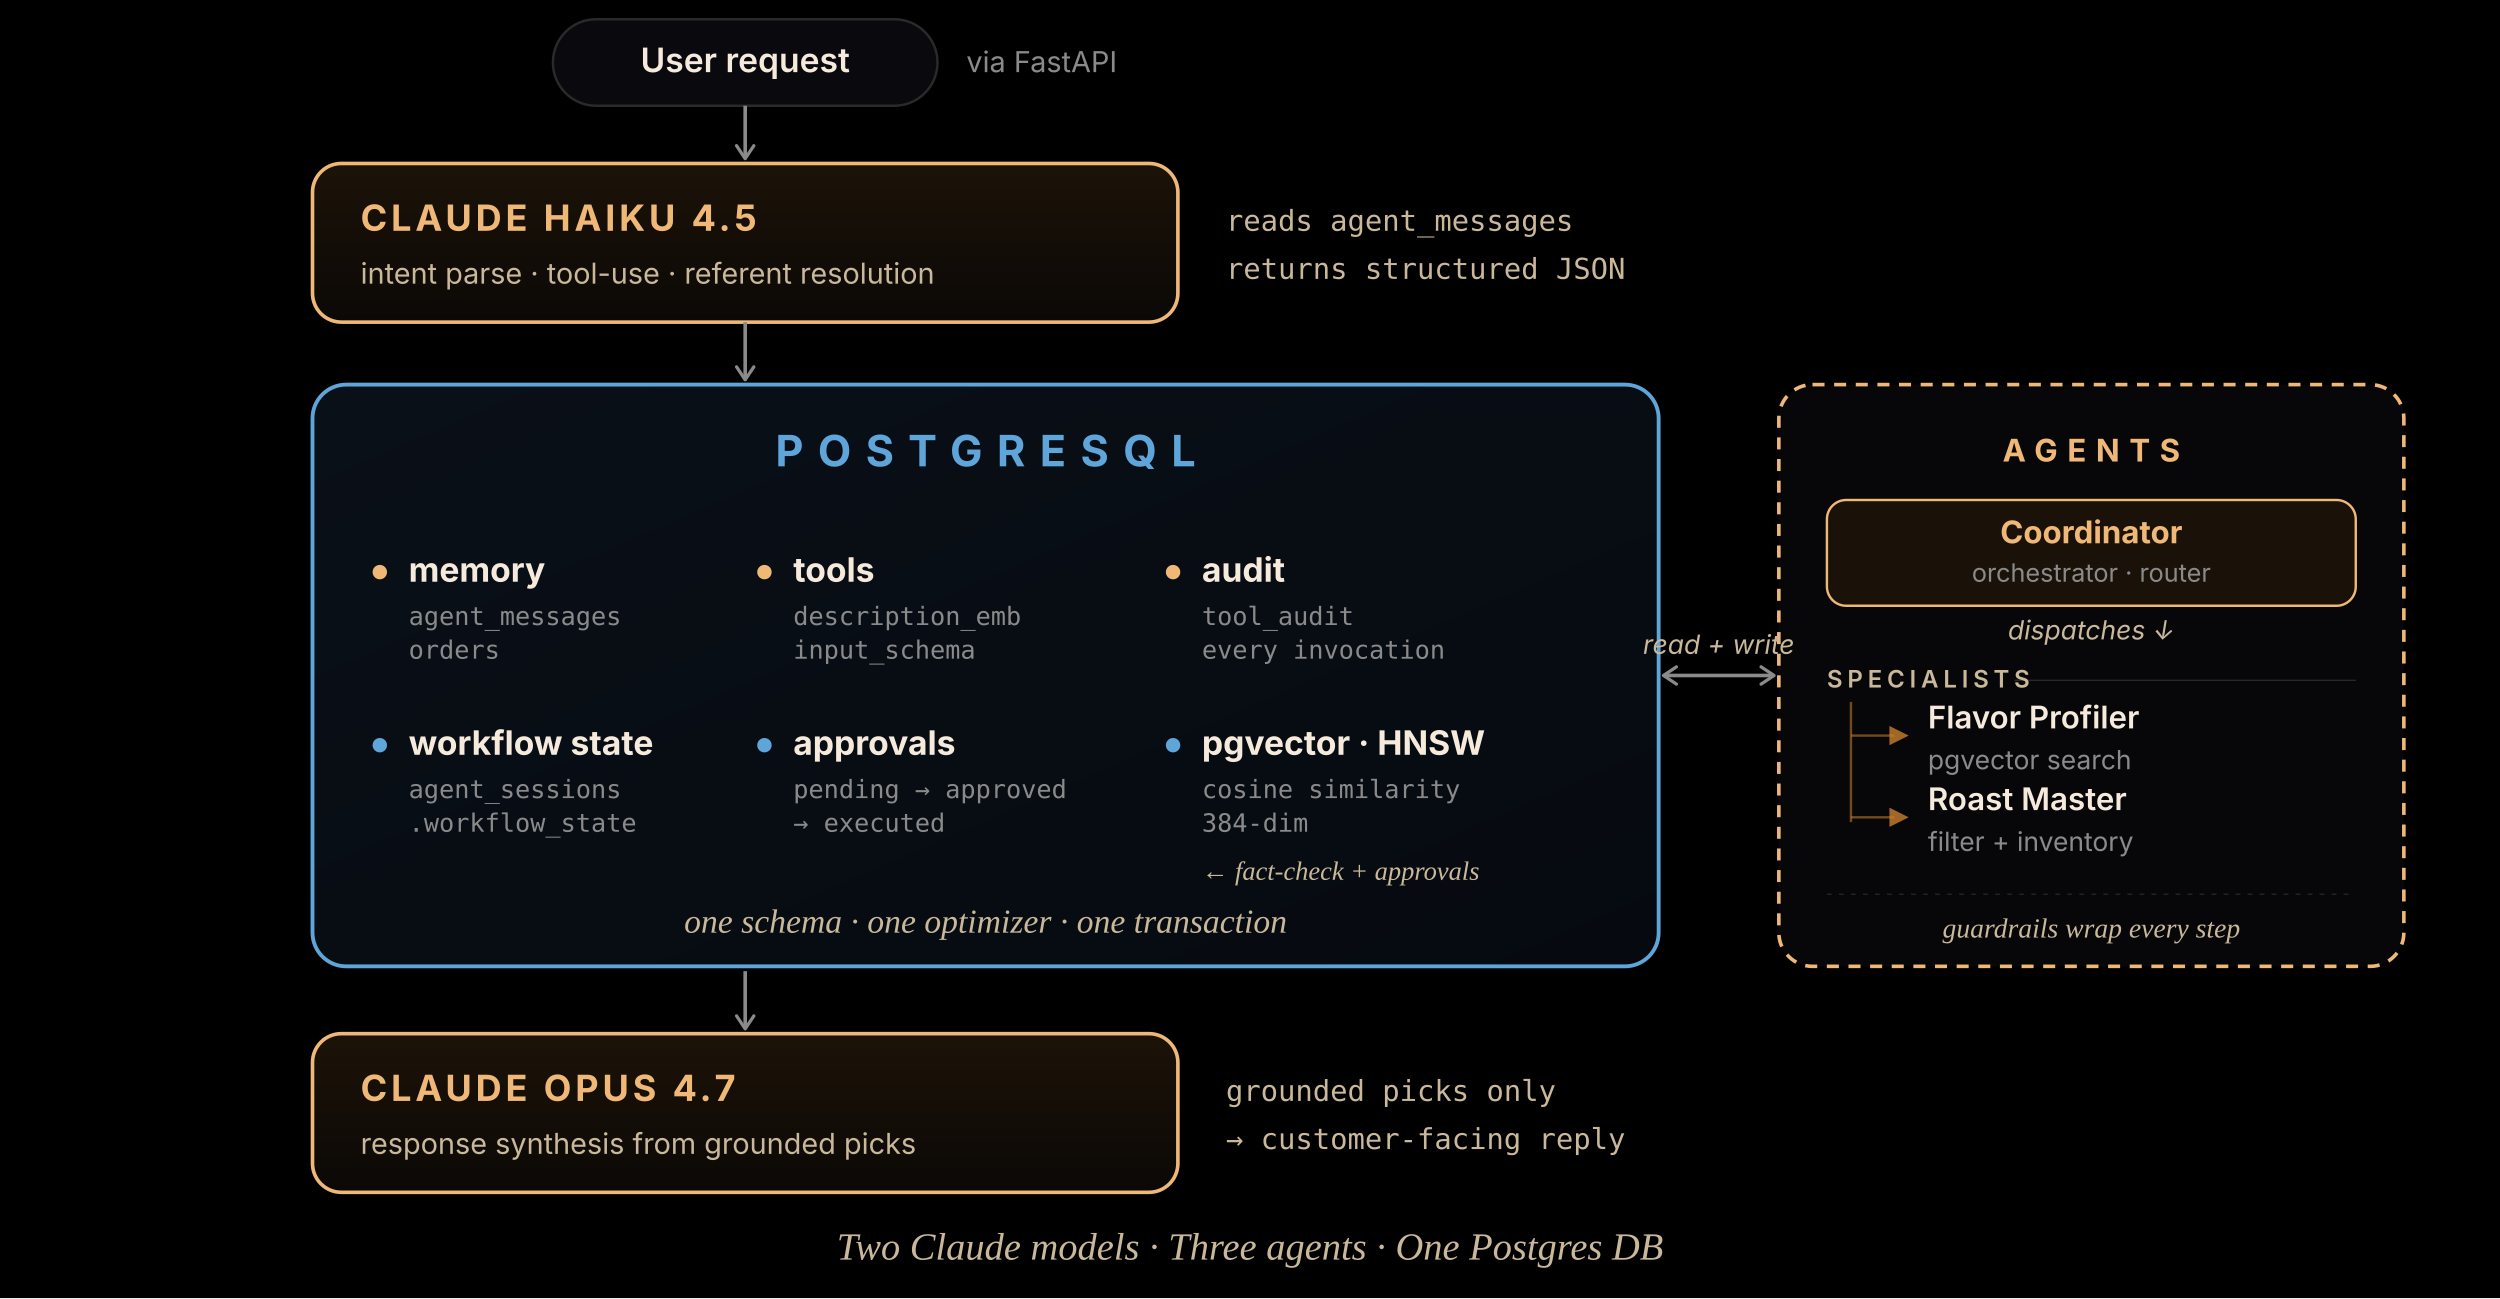
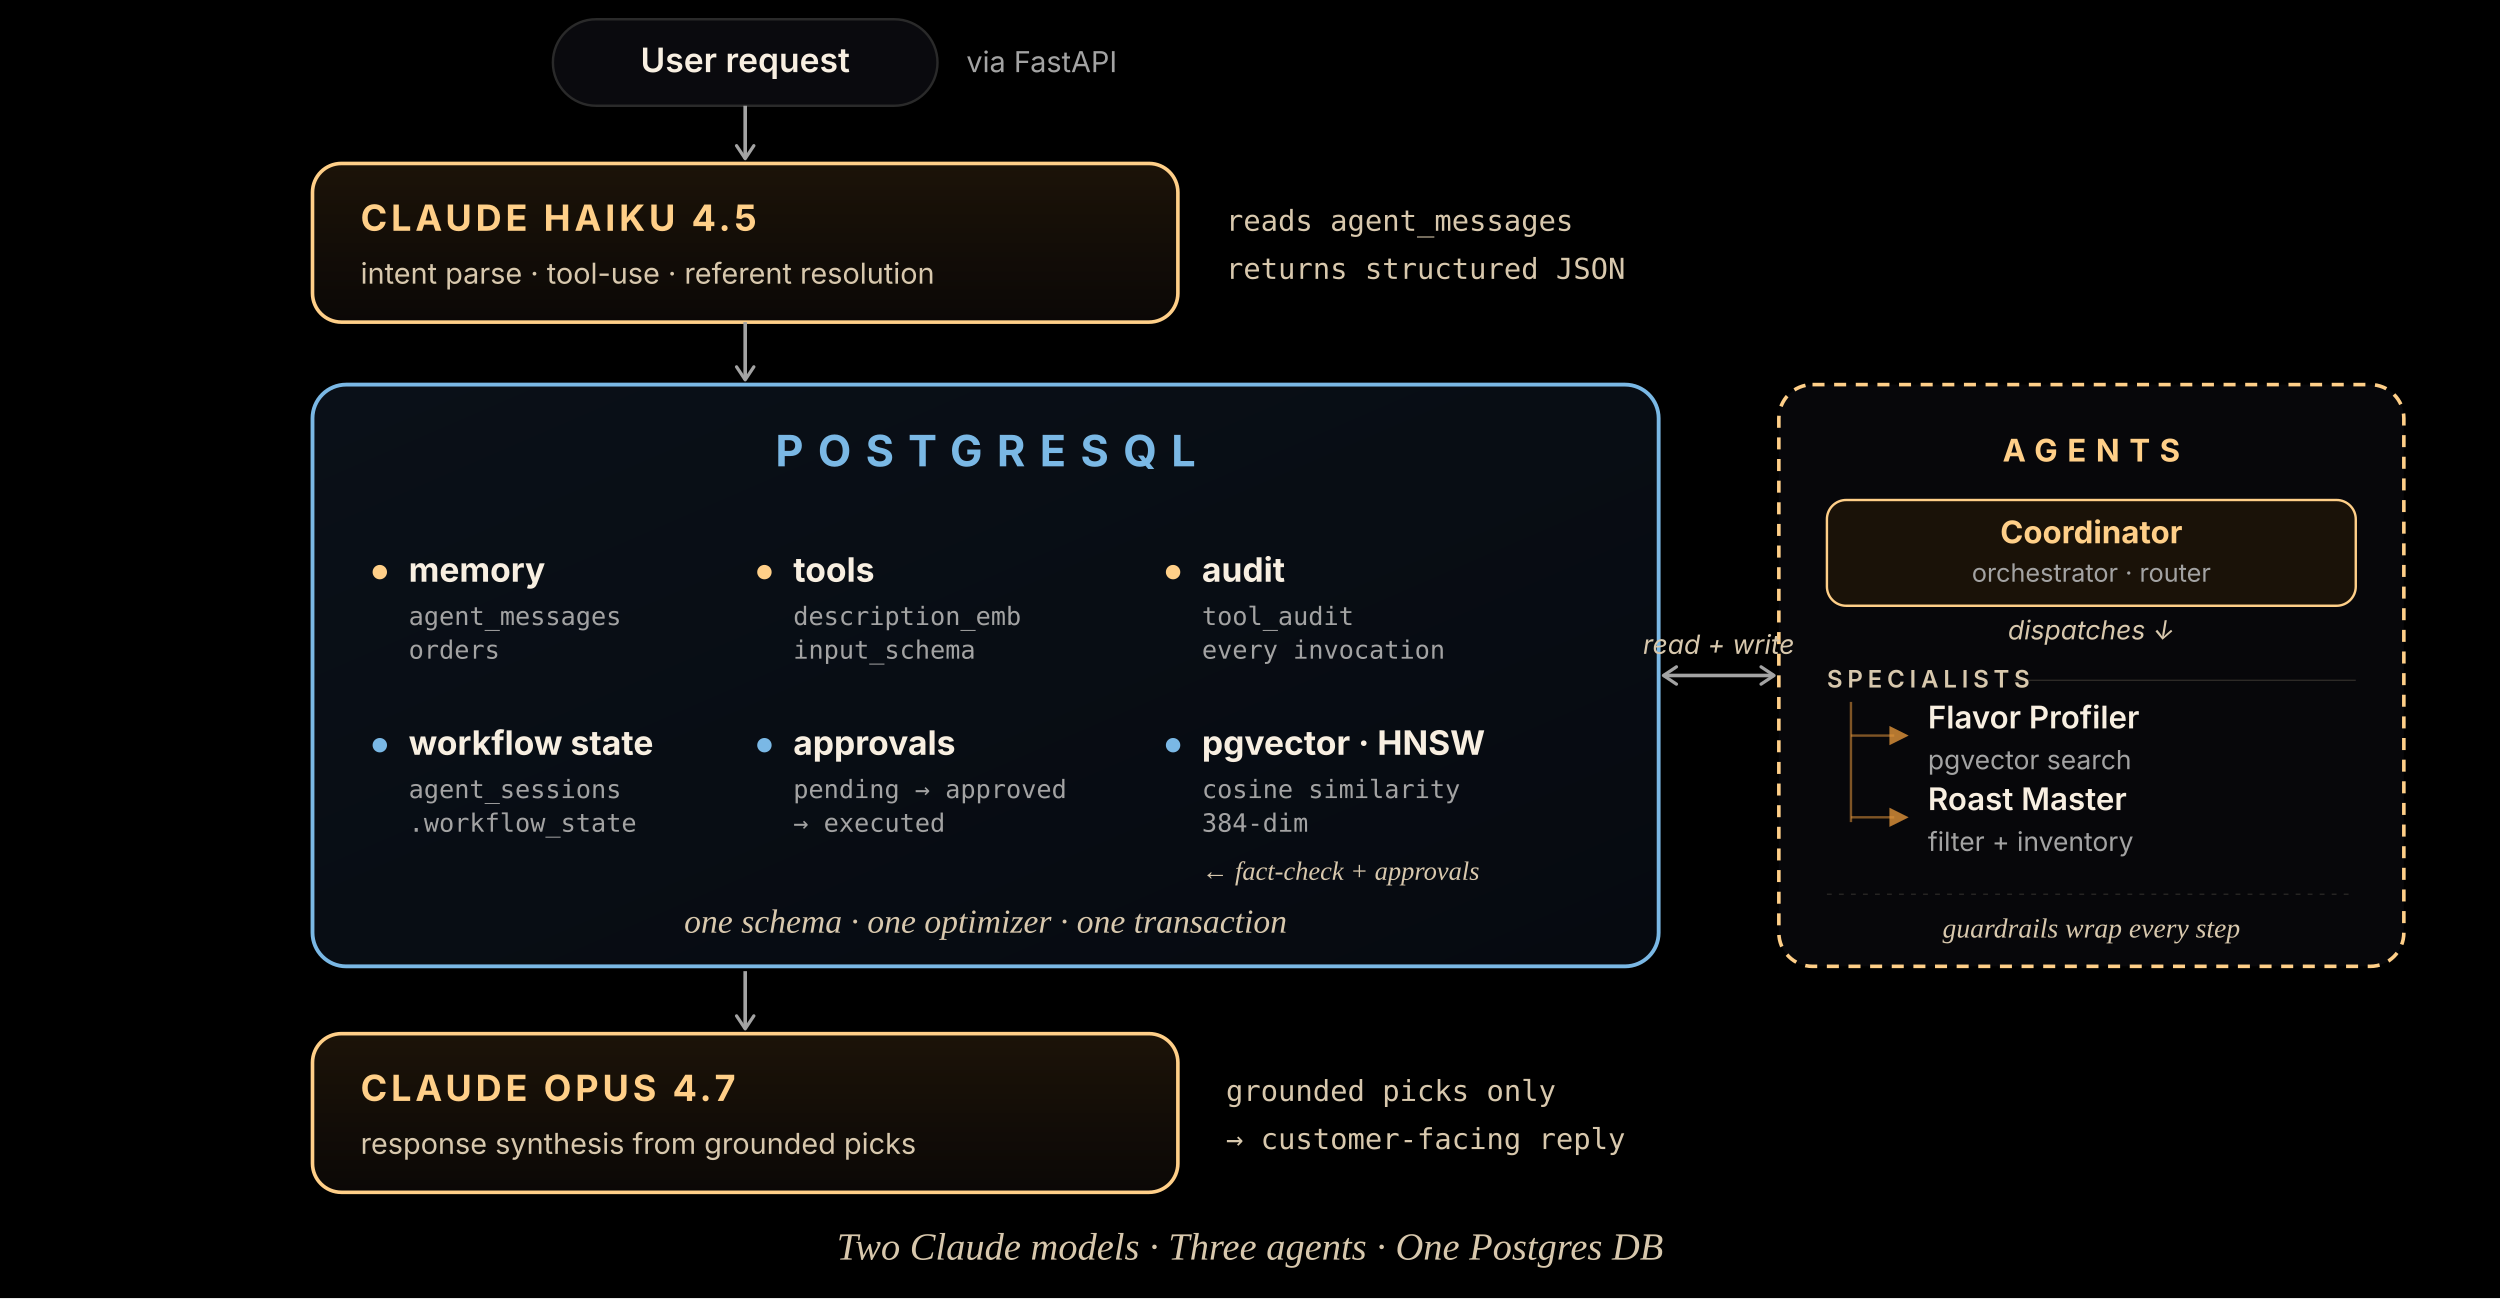
<svg xmlns="http://www.w3.org/2000/svg" viewBox="0 0 1040 540" role="img" aria-label="Architecture: User request enters via FastAPI, Claude Haiku parses intent, PostgreSQL holds memory and operational state including audit and workflow, the dashed Coordinator column dispatches to Flavor Profiler, Roast Master, and Guardrails, Claude Opus synthesizes a grounded reply returned to the customer.">
  <defs>
    <linearGradient id="llmFill" x1="0%" y1="0%" x2="0%" y2="100%">
      <stop offset="0%" stop-color="#1c1308" />
      <stop offset="100%" stop-color="#0b0806" />
    </linearGradient>
    <linearGradient id="pgFill" x1="0%" y1="0%" x2="100%" y2="100%">
      <stop offset="0%" stop-color="#0a1018" />
      <stop offset="100%" stop-color="#060a10" />
    </linearGradient>
    <marker id="arrow" viewBox="0 0 10 10" refX="8" refY="5" markerWidth="6" markerHeight="6" orient="auto-start-reverse">
-       <path d="M2 1 L8 5 L2 9" fill="none" stroke="#8a8a8a" stroke-width="1.5" stroke-linecap="round" stroke-linejoin="round" />
+       <path d="M2 1 L8 5 L2 9" fill="none" stroke="#a3a3a3" stroke-width="1.5" stroke-linecap="round" stroke-linejoin="round" />
    </marker>
    <marker id="arrow-start" viewBox="0 0 10 10" refX="2" refY="5" markerWidth="6" markerHeight="6" orient="auto">
-       <path d="M8 1 L2 5 L8 9" fill="none" stroke="#8a8a8a" stroke-width="1.5" stroke-linecap="round" stroke-linejoin="round" />
+       <path d="M8 1 L2 5 L8 9" fill="none" stroke="#a3a3a3" stroke-width="1.5" stroke-linecap="round" stroke-linejoin="round" />
    </marker>
  </defs>
  <rect width="1040" height="540" fill="#000000" />
  <g>
    <rect x="230" y="8" width="160" height="36" rx="18" fill="#0a0a0e" stroke="#2a2a2a" stroke-width="1" />
-     <text x="310" y="30" fill="#f5eadb" font-family="Inter, Helvetica, Arial, sans-serif" font-weight="600" font-size="14" text-anchor="middle">User request</text>
+     <text x="310" y="30" fill="#f8efe1" font-family="Inter, Helvetica, Arial, sans-serif" font-weight="600" font-size="14" text-anchor="middle">User request</text>
  </g>
-   <text x="402" y="30" fill="#8a8a8a" font-family="Inter, Helvetica, Arial, sans-serif" font-size="12">via FastAPI</text>
-   <line x1="310" y1="44" x2="310" y2="66" stroke="#8a8a8a" stroke-width="1.5" marker-end="url(#arrow)" />
+   <text x="402" y="30" fill="#a3a3a3" font-family="Inter, Helvetica, Arial, sans-serif" font-size="12">via FastAPI</text>
+   <line x1="310" y1="44" x2="310" y2="66" stroke="#a3a3a3" stroke-width="1.5" marker-end="url(#arrow)" />
  <g>
-     <rect x="130" y="68" width="360" height="66" rx="12" fill="url(#llmFill)" stroke="#f0b877" stroke-width="1.5" />
-     <text x="150" y="96" fill="#f0b877" font-family="Inter, Helvetica, Arial, sans-serif" font-weight="700" font-size="15" letter-spacing="1.6">CLAUDE HAIKU 4.5</text>
-     <text x="150" y="118" fill="#c9b89a" font-family="Inter, Helvetica, Arial, sans-serif" font-size="12">intent parse · tool-use · referent resolution</text>
+     <rect x="130" y="68" width="360" height="66" rx="12" fill="url(#llmFill)" stroke="#ffcf88" stroke-width="1.5" />
+     <text x="150" y="96" fill="#ffcf88" font-family="Inter, Helvetica, Arial, sans-serif" font-weight="700" font-size="15" letter-spacing="1.6">CLAUDE HAIKU 4.5</text>
+     <text x="150" y="118" fill="#d8c8ad" font-family="Inter, Helvetica, Arial, sans-serif" font-size="12">intent parse · tool-use · referent resolution</text>
  </g>
-   <text x="510" y="96" fill="#c9b89a" font-family="Menlo, Consolas, monospace" font-size="12">reads agent_messages</text>
-   <text x="510" y="116" fill="#c9b89a" font-family="Menlo, Consolas, monospace" font-size="12">returns structured JSON</text>
-   <line x1="310" y1="134" x2="310" y2="158" stroke="#8a8a8a" stroke-width="1.5" marker-end="url(#arrow)" />
+   <text x="510" y="96" fill="#d8c8ad" font-family="Menlo, Consolas, monospace" font-size="12">reads agent_messages</text>
+   <text x="510" y="116" fill="#d8c8ad" font-family="Menlo, Consolas, monospace" font-size="12">returns structured JSON</text>
+   <line x1="310" y1="134" x2="310" y2="158" stroke="#a3a3a3" stroke-width="1.5" marker-end="url(#arrow)" />
  <g>
-     <rect x="130" y="160" width="560" height="242" rx="14" fill="url(#pgFill)" stroke="#5ea5d9" stroke-width="1.6" />
-     <text x="410" y="194" fill="#5ea5d9" font-family="Inter, Helvetica, Arial, sans-serif" font-weight="700" font-size="18" text-anchor="middle" letter-spacing="6">POSTGRESQL</text>
-     <circle cx="158" cy="238" r="3" fill="#f0b877" />
-     <text x="170" y="242" fill="#f5eadb" font-family="Inter, Helvetica, Arial, sans-serif" font-weight="700" font-size="14">memory</text>
-     <text x="170" y="260" fill="#8a8a8a" font-family="Menlo, Consolas, monospace" font-size="10.5">agent_messages</text>
-     <text x="170" y="274" fill="#8a8a8a" font-family="Menlo, Consolas, monospace" font-size="10.5">orders</text>
-     <circle cx="318" cy="238" r="3" fill="#f0b877" />
-     <text x="330" y="242" fill="#f5eadb" font-family="Inter, Helvetica, Arial, sans-serif" font-weight="700" font-size="14">tools</text>
-     <text x="330" y="260" fill="#8a8a8a" font-family="Menlo, Consolas, monospace" font-size="10.5">description_emb</text>
-     <text x="330" y="274" fill="#8a8a8a" font-family="Menlo, Consolas, monospace" font-size="10.5">input_schema</text>
-     <circle cx="488" cy="238" r="3" fill="#f0b877" />
-     <text x="500" y="242" fill="#f5eadb" font-family="Inter, Helvetica, Arial, sans-serif" font-weight="700" font-size="14">audit</text>
-     <text x="500" y="260" fill="#8a8a8a" font-family="Menlo, Consolas, monospace" font-size="10.5">tool_audit</text>
-     <text x="500" y="274" fill="#8a8a8a" font-family="Menlo, Consolas, monospace" font-size="10.5">every invocation</text>
-     <circle cx="158" cy="310" r="3" fill="#5ea5d9" />
-     <text x="170" y="314" fill="#f5eadb" font-family="Inter, Helvetica, Arial, sans-serif" font-weight="700" font-size="14">workflow state</text>
-     <text x="170" y="332" fill="#8a8a8a" font-family="Menlo, Consolas, monospace" font-size="10.5">agent_sessions</text>
-     <text x="170" y="346" fill="#8a8a8a" font-family="Menlo, Consolas, monospace" font-size="10.5">.workflow_state</text>
-     <circle cx="318" cy="310" r="3" fill="#5ea5d9" />
-     <text x="330" y="314" fill="#f5eadb" font-family="Inter, Helvetica, Arial, sans-serif" font-weight="700" font-size="14">approvals</text>
-     <text x="330" y="332" fill="#8a8a8a" font-family="Menlo, Consolas, monospace" font-size="10.5">pending → approved</text>
-     <text x="330" y="346" fill="#8a8a8a" font-family="Menlo, Consolas, monospace" font-size="10.5">→ executed</text>
-     <circle cx="488" cy="310" r="3" fill="#5ea5d9" />
-     <text x="500" y="314" fill="#f5eadb" font-family="Inter, Helvetica, Arial, sans-serif" font-weight="700" font-size="14">pgvector · HNSW</text>
-     <text x="500" y="332" fill="#8a8a8a" font-family="Menlo, Consolas, monospace" font-size="10.5">cosine similarity</text>
-     <text x="500" y="346" fill="#8a8a8a" font-family="Menlo, Consolas, monospace" font-size="10.5">384-dim</text>
-     <text x="500" y="366" fill="#c9b89a" font-family="Georgia, 'Times New Roman', serif" font-style="italic" font-size="11">← fact-check + approvals</text>
-     <text x="410" y="388" fill="#c9b89a" font-family="Georgia, 'Times New Roman', serif" font-style="italic" font-size="14" text-anchor="middle">one schema · one optimizer · one transaction</text>
+     <rect x="130" y="160" width="560" height="242" rx="14" fill="url(#pgFill)" stroke="#7ab8e5" stroke-width="1.6" />
+     <text x="410" y="194" fill="#7ab8e5" font-family="Inter, Helvetica, Arial, sans-serif" font-weight="700" font-size="18" text-anchor="middle" letter-spacing="6">POSTGRESQL</text>
+     <circle cx="158" cy="238" r="3" fill="#ffcf88" />
+     <text x="170" y="242" fill="#f8efe1" font-family="Inter, Helvetica, Arial, sans-serif" font-weight="700" font-size="14">memory</text>
+     <text x="170" y="260" fill="#a3a3a3" font-family="Menlo, Consolas, monospace" font-size="10.5">agent_messages</text>
+     <text x="170" y="274" fill="#a3a3a3" font-family="Menlo, Consolas, monospace" font-size="10.5">orders</text>
+     <circle cx="318" cy="238" r="3" fill="#ffcf88" />
+     <text x="330" y="242" fill="#f8efe1" font-family="Inter, Helvetica, Arial, sans-serif" font-weight="700" font-size="14">tools</text>
+     <text x="330" y="260" fill="#a3a3a3" font-family="Menlo, Consolas, monospace" font-size="10.5">description_emb</text>
+     <text x="330" y="274" fill="#a3a3a3" font-family="Menlo, Consolas, monospace" font-size="10.5">input_schema</text>
+     <circle cx="488" cy="238" r="3" fill="#ffcf88" />
+     <text x="500" y="242" fill="#f8efe1" font-family="Inter, Helvetica, Arial, sans-serif" font-weight="700" font-size="14">audit</text>
+     <text x="500" y="260" fill="#a3a3a3" font-family="Menlo, Consolas, monospace" font-size="10.5">tool_audit</text>
+     <text x="500" y="274" fill="#a3a3a3" font-family="Menlo, Consolas, monospace" font-size="10.5">every invocation</text>
+     <circle cx="158" cy="310" r="3" fill="#7ab8e5" />
+     <text x="170" y="314" fill="#f8efe1" font-family="Inter, Helvetica, Arial, sans-serif" font-weight="700" font-size="14">workflow state</text>
+     <text x="170" y="332" fill="#a3a3a3" font-family="Menlo, Consolas, monospace" font-size="10.5">agent_sessions</text>
+     <text x="170" y="346" fill="#a3a3a3" font-family="Menlo, Consolas, monospace" font-size="10.5">.workflow_state</text>
+     <circle cx="318" cy="310" r="3" fill="#7ab8e5" />
+     <text x="330" y="314" fill="#f8efe1" font-family="Inter, Helvetica, Arial, sans-serif" font-weight="700" font-size="14">approvals</text>
+     <text x="330" y="332" fill="#a3a3a3" font-family="Menlo, Consolas, monospace" font-size="10.5">pending → approved</text>
+     <text x="330" y="346" fill="#a3a3a3" font-family="Menlo, Consolas, monospace" font-size="10.5">→ executed</text>
+     <circle cx="488" cy="310" r="3" fill="#7ab8e5" />
+     <text x="500" y="314" fill="#f8efe1" font-family="Inter, Helvetica, Arial, sans-serif" font-weight="700" font-size="14">pgvector · HNSW</text>
+     <text x="500" y="332" fill="#a3a3a3" font-family="Menlo, Consolas, monospace" font-size="10.5">cosine similarity</text>
+     <text x="500" y="346" fill="#a3a3a3" font-family="Menlo, Consolas, monospace" font-size="10.5">384-dim</text>
+     <text x="500" y="366" fill="#d8c8ad" font-family="Georgia, 'Times New Roman', serif" font-style="italic" font-size="11">← fact-check + approvals</text>
+     <text x="410" y="388" fill="#d8c8ad" font-family="Georgia, 'Times New Roman', serif" font-style="italic" font-size="14" text-anchor="middle">one schema · one optimizer · one transaction</text>
  </g>
  <g>
-     <rect x="740" y="160" width="260" height="242" rx="14" fill="#07070a" stroke="#f0b877" stroke-width="1.5" stroke-dasharray="5 4" />
-     <text x="870" y="192" fill="#f0b877" font-family="Inter, Helvetica, Arial, sans-serif" font-weight="700" font-size="13" text-anchor="middle" letter-spacing="4">AGENTS</text>
-     <rect x="760" y="208" width="220" height="44" rx="8" fill="#1a1208" stroke="#f0b877" stroke-width="1" />
-     <text x="870" y="226" fill="#f0b877" font-family="Inter, Helvetica, Arial, sans-serif" font-weight="700" font-size="13" text-anchor="middle">Coordinator</text>
-     <text x="870" y="242" fill="#8a8a8a" font-family="Inter, Helvetica, Arial, sans-serif" font-size="10.5" text-anchor="middle">orchestrator · router</text>
-     <text x="870" y="266" fill="#c9b89a" font-family="Inter, Helvetica, Arial, sans-serif" font-style="italic" font-size="11" text-anchor="middle">dispatches ↓</text>
-     <text x="760" y="286" fill="#c9b89a" font-family="Inter, Helvetica, Arial, sans-serif" font-weight="600" font-size="10" letter-spacing="2">SPECIALISTS</text>
-     <line x1="838" y1="283" x2="980" y2="283" stroke="#c9b89a" stroke-width="0.5" opacity="0.2" />
-     <line x1="770" y1="292" x2="770" y2="342" stroke="#c97f2a" stroke-width="1" opacity="0.55" />
-     <line x1="770" y1="306" x2="788" y2="306" stroke="#c97f2a" stroke-width="1" opacity="0.55" />
-     <polygon points="786,302 794,306 786,310" fill="#c97f2a" opacity="0.8" />
-     <text x="802" y="303" fill="#f5eadb" font-family="Inter, Helvetica, Arial, sans-serif" font-weight="600" font-size="13">Flavor Profiler</text>
-     <text x="802" y="320" fill="#8a8a8a" font-family="Inter, Helvetica, Arial, sans-serif" font-size="11">pgvector search</text>
-     <line x1="770" y1="340" x2="788" y2="340" stroke="#c97f2a" stroke-width="1" opacity="0.55" />
-     <polygon points="786,336 794,340 786,344" fill="#c97f2a" opacity="0.8" />
-     <text x="802" y="337" fill="#f5eadb" font-family="Inter, Helvetica, Arial, sans-serif" font-weight="600" font-size="13">Roast Master</text>
-     <text x="802" y="354" fill="#8a8a8a" font-family="Inter, Helvetica, Arial, sans-serif" font-size="11">filter + inventory</text>
-     <line x1="760" y1="372" x2="980" y2="372" stroke="#c9b89a" stroke-width="0.5" opacity="0.18" stroke-dasharray="2 3" />
-     <text x="870" y="390" fill="#c9b89a" font-family="Georgia, 'Times New Roman', serif" font-style="italic" font-size="11.5" text-anchor="middle">guardrails wrap every step</text>
+     <rect x="740" y="160" width="260" height="242" rx="14" fill="#07070a" stroke="#ffcf88" stroke-width="1.5" stroke-dasharray="5 4" />
+     <text x="870" y="192" fill="#ffcf88" font-family="Inter, Helvetica, Arial, sans-serif" font-weight="700" font-size="13" text-anchor="middle" letter-spacing="4">AGENTS</text>
+     <rect x="760" y="208" width="220" height="44" rx="8" fill="#1a1208" stroke="#ffcf88" stroke-width="1" />
+     <text x="870" y="226" fill="#ffcf88" font-family="Inter, Helvetica, Arial, sans-serif" font-weight="700" font-size="13" text-anchor="middle">Coordinator</text>
+     <text x="870" y="242" fill="#a3a3a3" font-family="Inter, Helvetica, Arial, sans-serif" font-size="10.5" text-anchor="middle">orchestrator · router</text>
+     <text x="870" y="266" fill="#d8c8ad" font-family="Inter, Helvetica, Arial, sans-serif" font-style="italic" font-size="11" text-anchor="middle">dispatches ↓</text>
+     <text x="760" y="286" fill="#d8c8ad" font-family="Inter, Helvetica, Arial, sans-serif" font-weight="600" font-size="10" letter-spacing="2">SPECIALISTS</text>
+     <line x1="838" y1="283" x2="980" y2="283" stroke="#d8c8ad" stroke-width="0.5" opacity="0.2" />
+     <line x1="770" y1="292" x2="770" y2="342" stroke="#e0933a" stroke-width="1" opacity="0.55" />
+     <line x1="770" y1="306" x2="788" y2="306" stroke="#e0933a" stroke-width="1" opacity="0.55" />
+     <polygon points="786,302 794,306 786,310" fill="#e0933a" opacity="0.8" />
+     <text x="802" y="303" fill="#f8efe1" font-family="Inter, Helvetica, Arial, sans-serif" font-weight="600" font-size="13">Flavor Profiler</text>
+     <text x="802" y="320" fill="#a3a3a3" font-family="Inter, Helvetica, Arial, sans-serif" font-size="11">pgvector search</text>
+     <line x1="770" y1="340" x2="788" y2="340" stroke="#e0933a" stroke-width="1" opacity="0.55" />
+     <polygon points="786,336 794,340 786,344" fill="#e0933a" opacity="0.8" />
+     <text x="802" y="337" fill="#f8efe1" font-family="Inter, Helvetica, Arial, sans-serif" font-weight="600" font-size="13">Roast Master</text>
+     <text x="802" y="354" fill="#a3a3a3" font-family="Inter, Helvetica, Arial, sans-serif" font-size="11">filter + inventory</text>
+     <line x1="760" y1="372" x2="980" y2="372" stroke="#d8c8ad" stroke-width="0.5" opacity="0.18" stroke-dasharray="2 3" />
+     <text x="870" y="390" fill="#d8c8ad" font-family="Georgia, 'Times New Roman', serif" font-style="italic" font-size="11.5" text-anchor="middle">guardrails wrap every step</text>
  </g>
-   <line x1="692" y1="281" x2="738" y2="281" stroke="#8a8a8a" stroke-width="1.5" marker-start="url(#arrow-start)" marker-end="url(#arrow)" />
-   <text x="715" y="272" fill="#c9b89a" font-family="Inter, Helvetica, Arial, sans-serif" font-style="italic" font-size="11" text-anchor="middle">read + write</text>
-   <line x1="310" y1="404" x2="310" y2="428" stroke="#8a8a8a" stroke-width="1.5" marker-end="url(#arrow)" />
+   <line x1="692" y1="281" x2="738" y2="281" stroke="#a3a3a3" stroke-width="1.5" marker-start="url(#arrow-start)" marker-end="url(#arrow)" />
+   <text x="715" y="272" fill="#d8c8ad" font-family="Inter, Helvetica, Arial, sans-serif" font-style="italic" font-size="11" text-anchor="middle">read + write</text>
+   <line x1="310" y1="404" x2="310" y2="428" stroke="#a3a3a3" stroke-width="1.5" marker-end="url(#arrow)" />
  <g>
-     <rect x="130" y="430" width="360" height="66" rx="12" fill="url(#llmFill)" stroke="#f0b877" stroke-width="1.5" />
-     <text x="150" y="458" fill="#f0b877" font-family="Inter, Helvetica, Arial, sans-serif" font-weight="700" font-size="15" letter-spacing="1.6">CLAUDE OPUS 4.7</text>
-     <text x="150" y="480" fill="#c9b89a" font-family="Inter, Helvetica, Arial, sans-serif" font-size="12">response synthesis from grounded picks</text>
+     <rect x="130" y="430" width="360" height="66" rx="12" fill="url(#llmFill)" stroke="#ffcf88" stroke-width="1.5" />
+     <text x="150" y="458" fill="#ffcf88" font-family="Inter, Helvetica, Arial, sans-serif" font-weight="700" font-size="15" letter-spacing="1.6">CLAUDE OPUS 4.7</text>
+     <text x="150" y="480" fill="#d8c8ad" font-family="Inter, Helvetica, Arial, sans-serif" font-size="12">response synthesis from grounded picks</text>
  </g>
-   <text x="510" y="458" fill="#c9b89a" font-family="Menlo, Consolas, monospace" font-size="12">grounded picks only</text>
-   <text x="510" y="478" fill="#c9b89a" font-family="Menlo, Consolas, monospace" font-size="12">→ customer-facing reply</text>
-   <text x="520" y="524" fill="#c9b89a" font-family="Georgia, 'Times New Roman', serif" font-style="italic" font-size="16" text-anchor="middle">Two Claude models · Three agents · One Postgres DB</text>
+   <text x="510" y="458" fill="#d8c8ad" font-family="Menlo, Consolas, monospace" font-size="12">grounded picks only</text>
+   <text x="510" y="478" fill="#d8c8ad" font-family="Menlo, Consolas, monospace" font-size="12">→ customer-facing reply</text>
+   <text x="520" y="524" fill="#d8c8ad" font-family="Georgia, 'Times New Roman', serif" font-style="italic" font-size="16" text-anchor="middle">Two Claude models · Three agents · One Postgres DB</text>
</svg>
